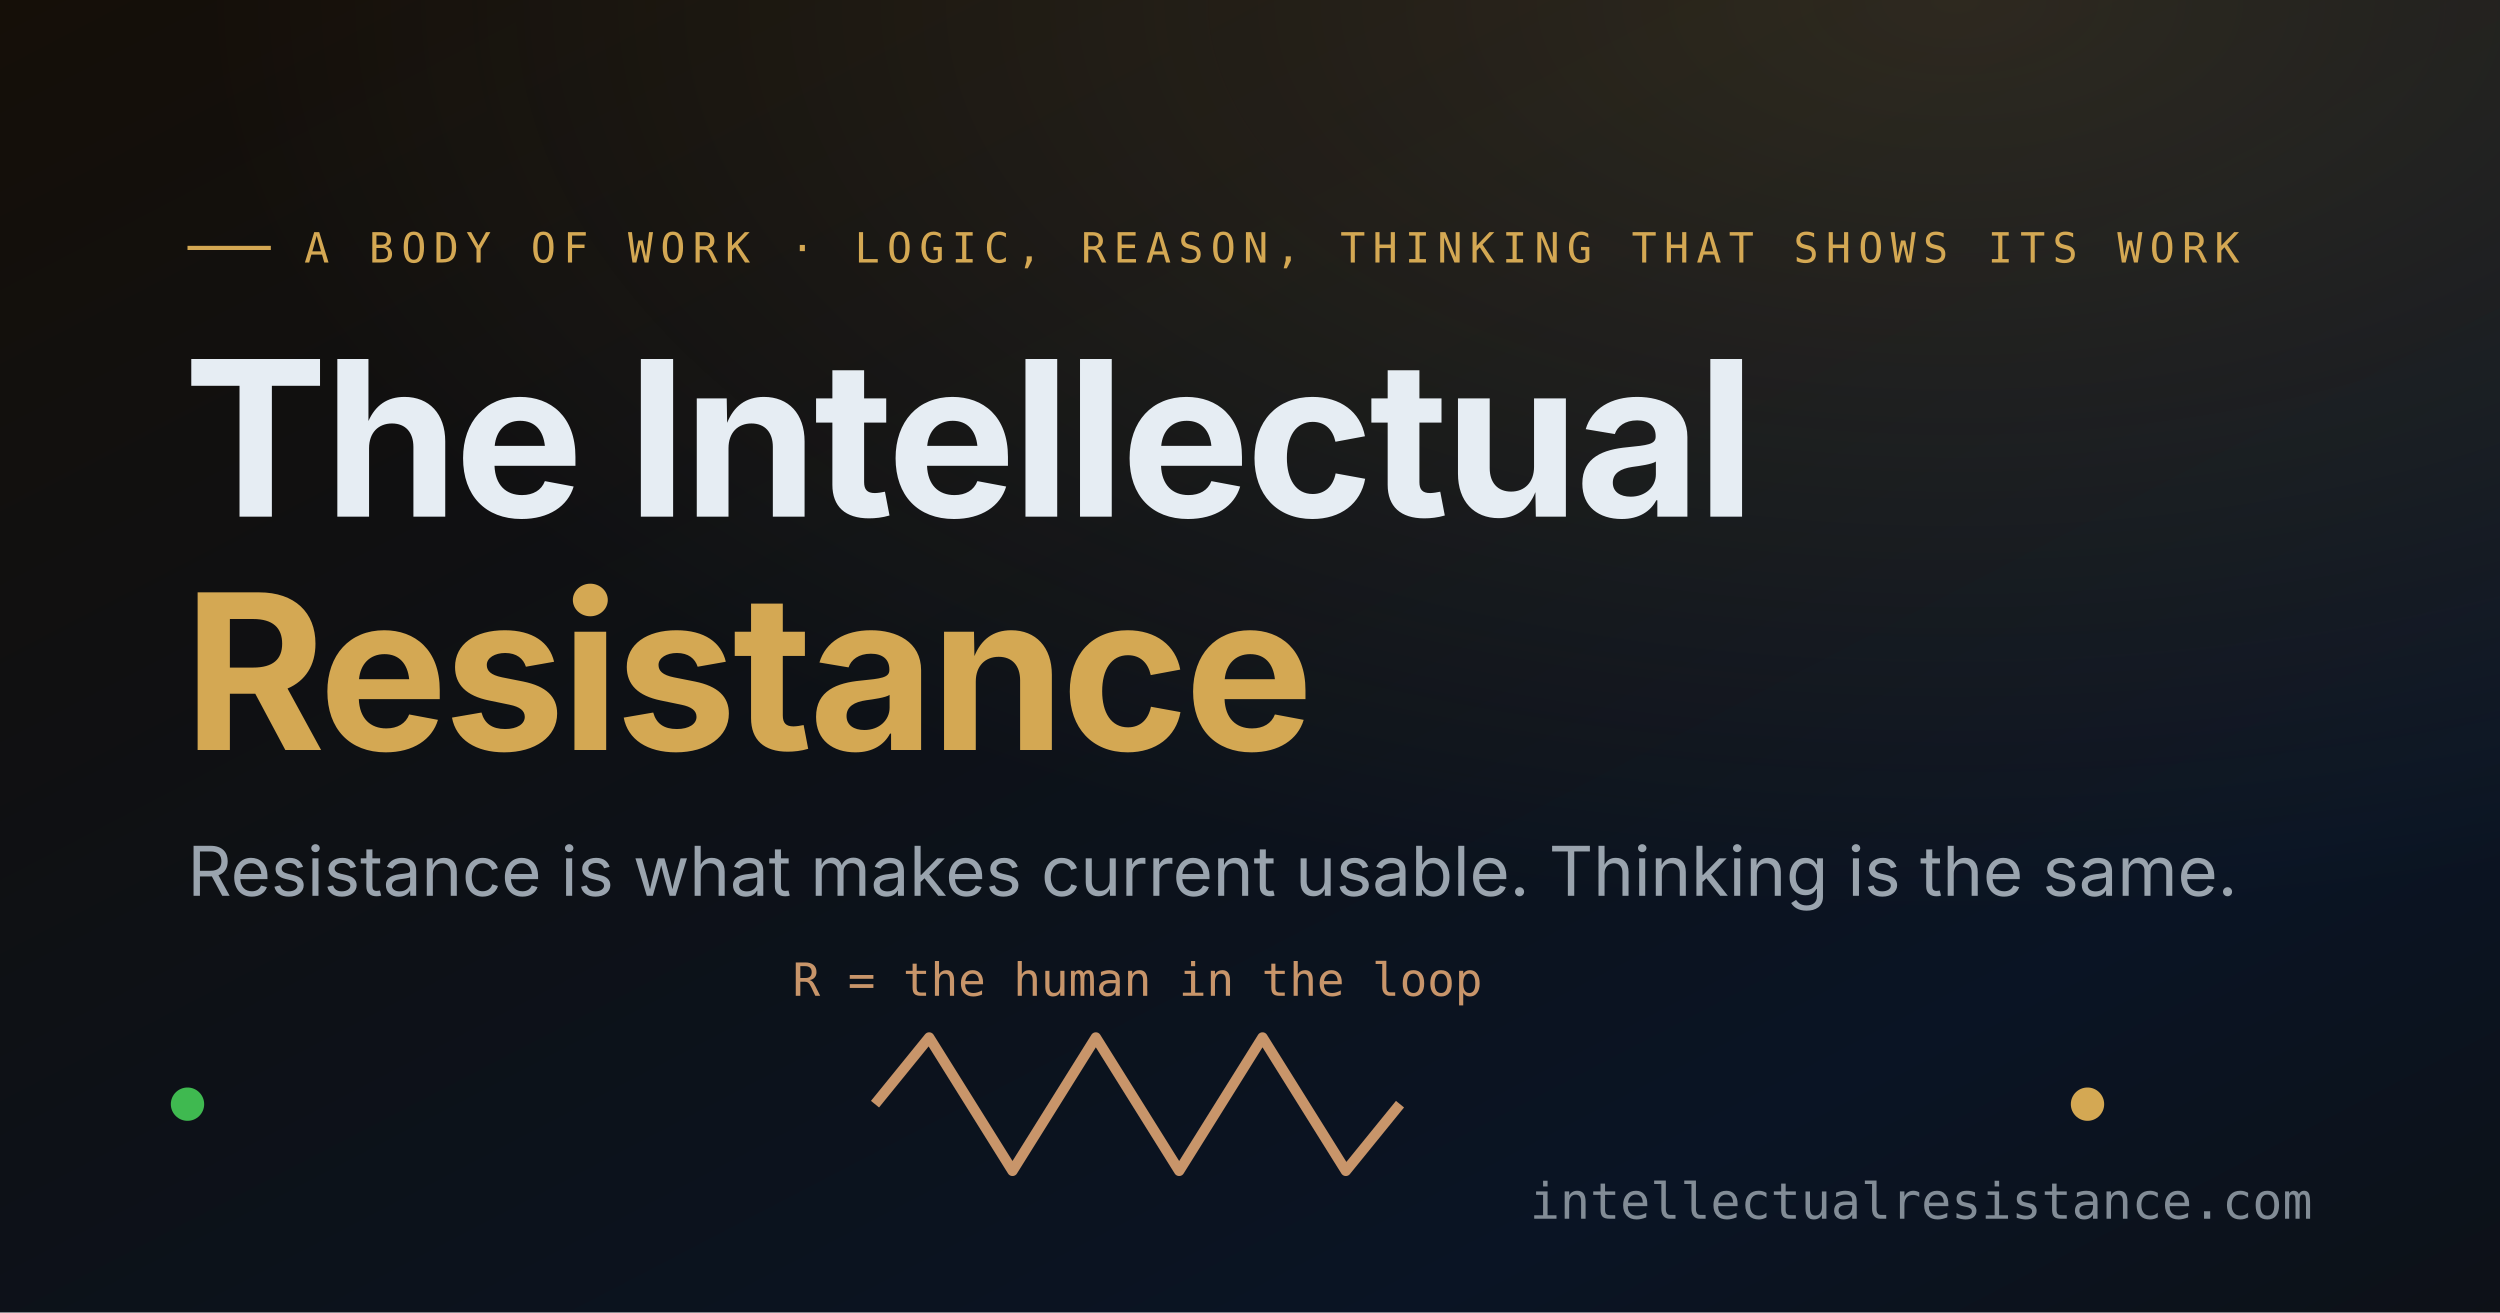
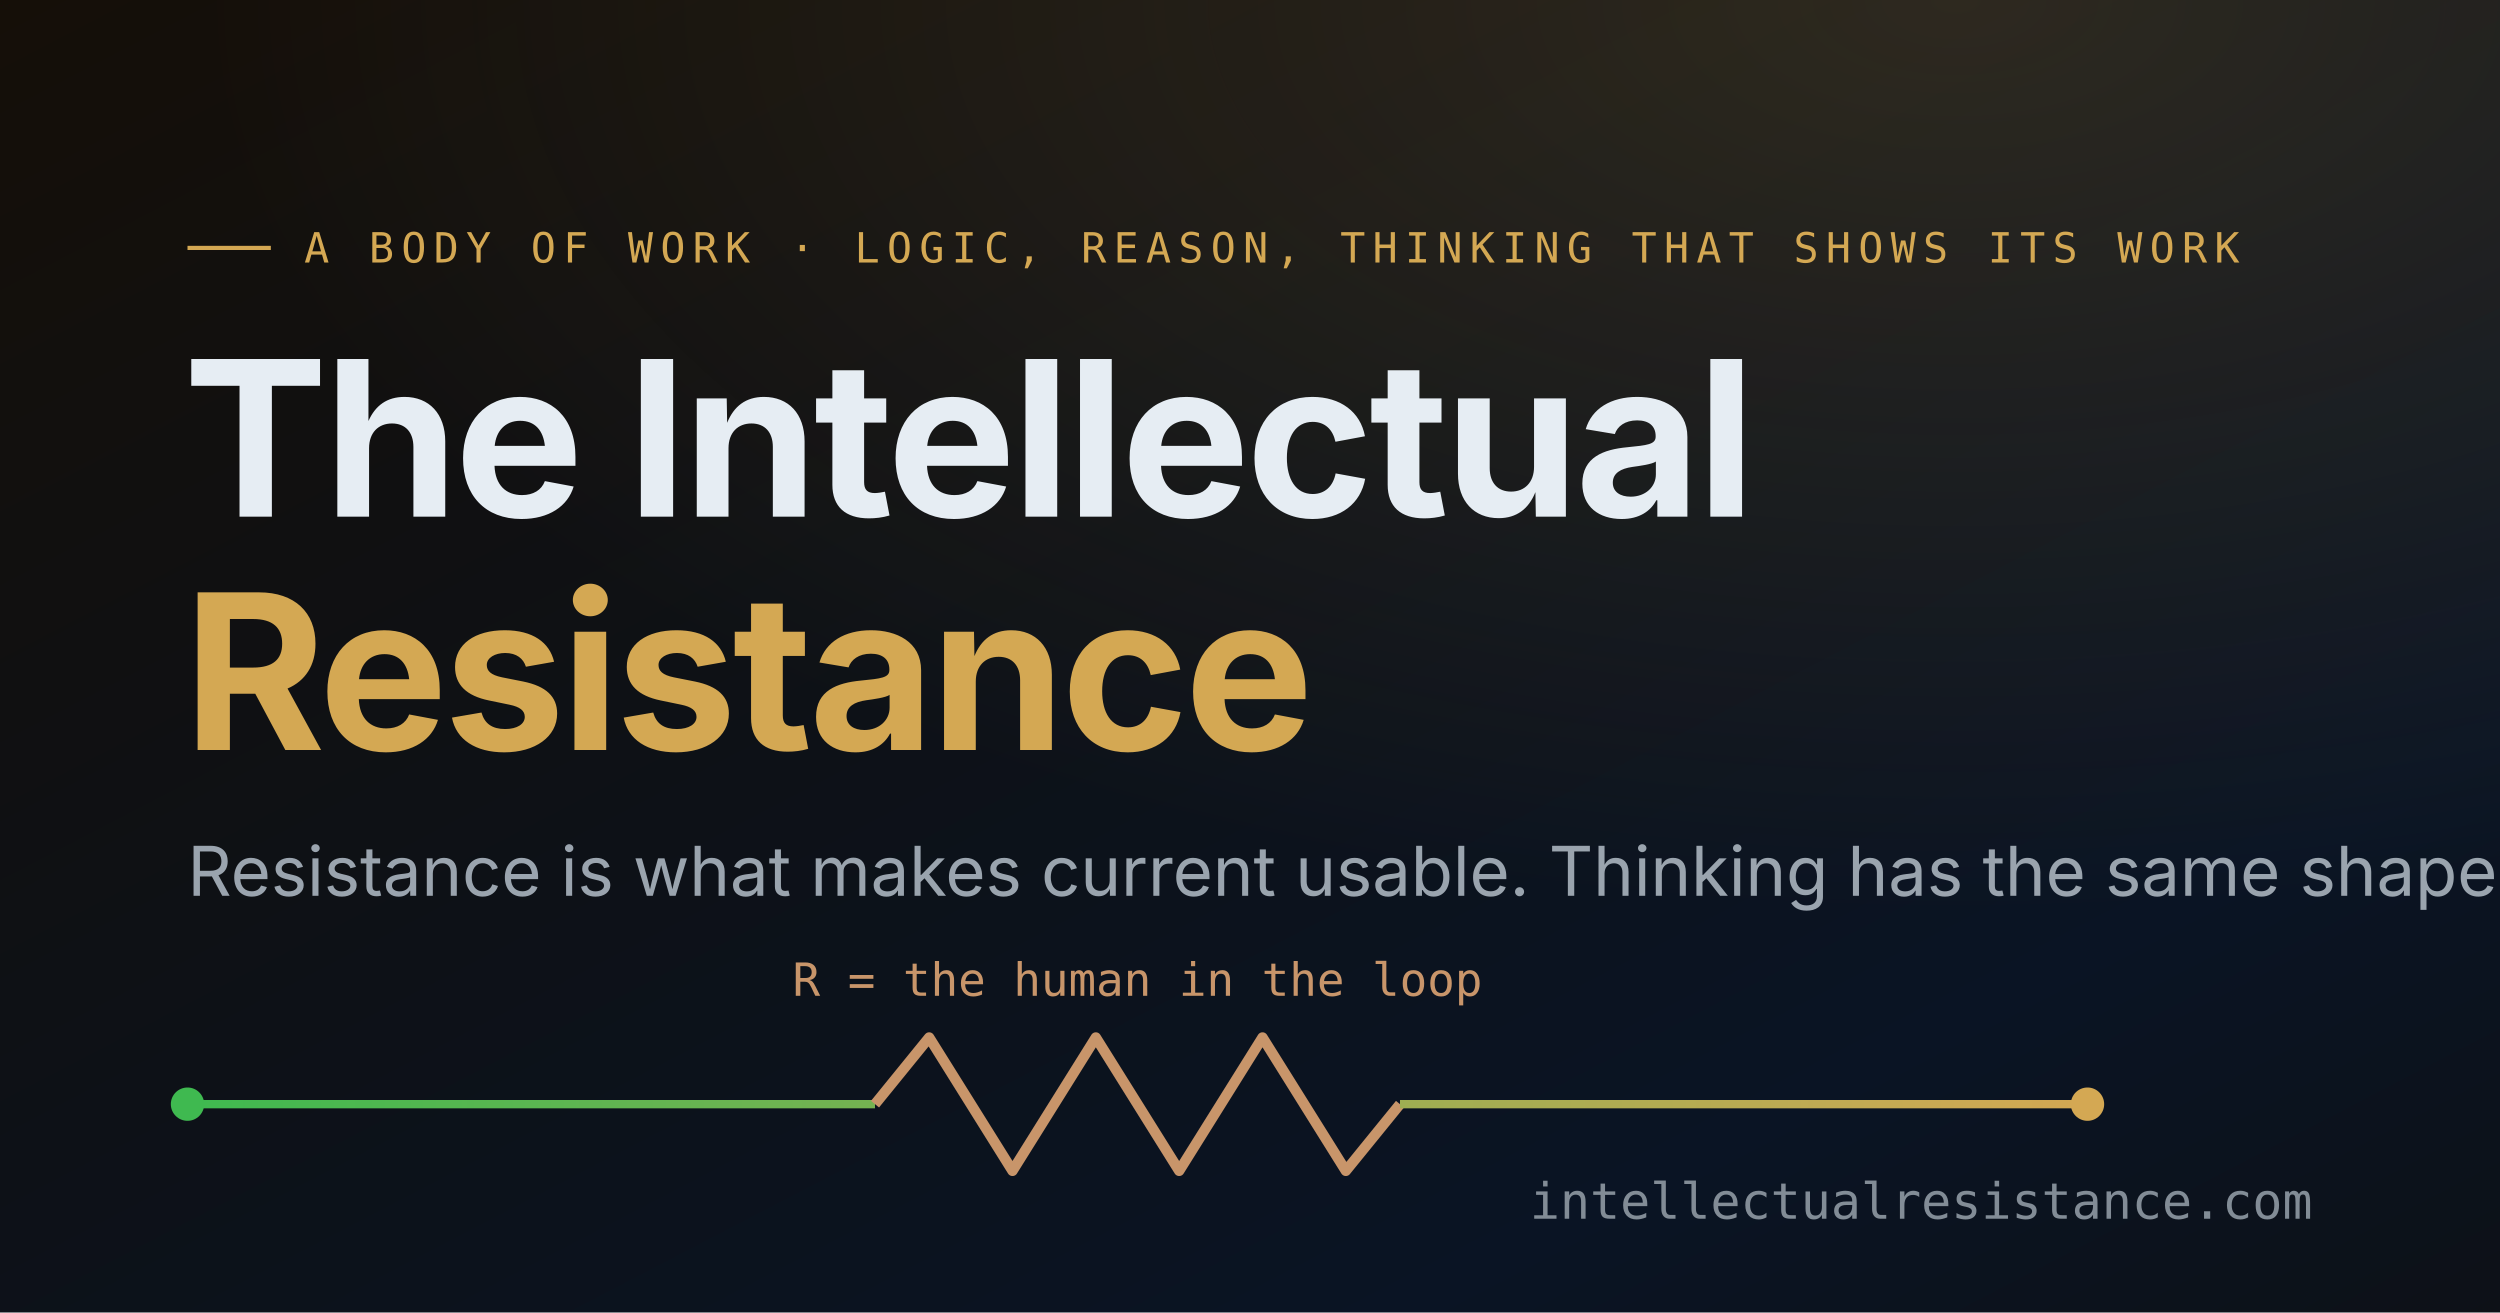
<svg xmlns="http://www.w3.org/2000/svg" width="1200" height="630" viewBox="0 0 1200 630" role="img" aria-label="The Intellectual Resistance: thinking that shows its work.">
  <defs>
    <linearGradient id="bg" x1="0" y1="0" x2="1" y2="1">
      <stop offset="0" stop-color="#150f08" />
      <stop offset="0.45" stop-color="#0d1117" />
      <stop offset="0.78" stop-color="#0a1424" />
      <stop offset="1" stop-color="#0d1117" />
    </linearGradient>
-     <linearGradient id="wire" x1="0" y1="0" x2="1" y2="0">
+     <linearGradient id="wire" gradientUnits="userSpaceOnUse" x1="0" y1="30" x2="912" y2="30">
      <stop offset="0" stop-color="#3fb950" />
      <stop offset="1" stop-color="#d4a853" />
    </linearGradient>
    <radialGradient id="glow" cx="0.78" cy="0" r="0.7">
      <stop offset="0" stop-color="#d4a853" stop-opacity="0.16" />
      <stop offset="1" stop-color="#d4a853" stop-opacity="0" />
    </radialGradient>
  </defs>
  <rect width="1200" height="630" fill="url(#bg)" />
  <rect width="1200" height="630" fill="url(#glow)" />
  <g font-family="SFMono-Regular,Consolas,monospace" font-size="20" letter-spacing="3.5" fill="#d4a853">
    <rect x="90" y="118" width="40" height="2" fill="#d4a853" />
    <text x="146" y="126">A BODY OF WORK · LOGIC, REASON, THINKING THAT SHOWS ITS WORK</text>
  </g>
  <g font-family="-apple-system,BlinkMacSystemFont,'SF Pro Display',system-ui,sans-serif" font-weight="700">
    <text x="88" y="248" font-size="104" fill="#e6edf3" letter-spacing="-2">The Intellectual</text>
    <text x="88" y="360" font-size="104" fill="#d4a853" letter-spacing="-2">Resistance</text>
  </g>
-   <text x="90" y="430" font-family="-apple-system,system-ui,sans-serif" font-size="33" fill="#9aa4ae">Resistance is what makes current usable. Thinking is the same.</text>
+   <text x="90" y="430" font-family="-apple-system,system-ui,sans-serif" font-size="33" fill="#9aa4ae">Resistance is what makes current usable. Thinking has the same shape.</text>
  <g transform="translate(90,500)">
    <line x1="0" y1="30" x2="330" y2="30" stroke="url(#wire)" stroke-width="4" />
    <polyline points="330,30 356,-2 396,62 436,-2 476,62 516,-2 556,62 582,30" fill="none" stroke="#c8956a" stroke-width="5" stroke-linejoin="round" />
    <line x1="582" y1="30" x2="912" y2="30" stroke="url(#wire)" stroke-width="4" />
    <circle cx="0" cy="30" r="8" fill="#3fb950" />
    <circle cx="912" cy="30" r="8" fill="#d4a853" />
    <text x="456" y="-22" text-anchor="middle" font-family="SFMono-Regular,Consolas,monospace" font-size="22" fill="#c8956a">R = the human in the loop</text>
  </g>
  <text x="1110" y="585" text-anchor="end" font-family="SFMono-Regular,Consolas,monospace" font-size="24" fill="#828c96">intellectualresistance.com</text>
</svg>
